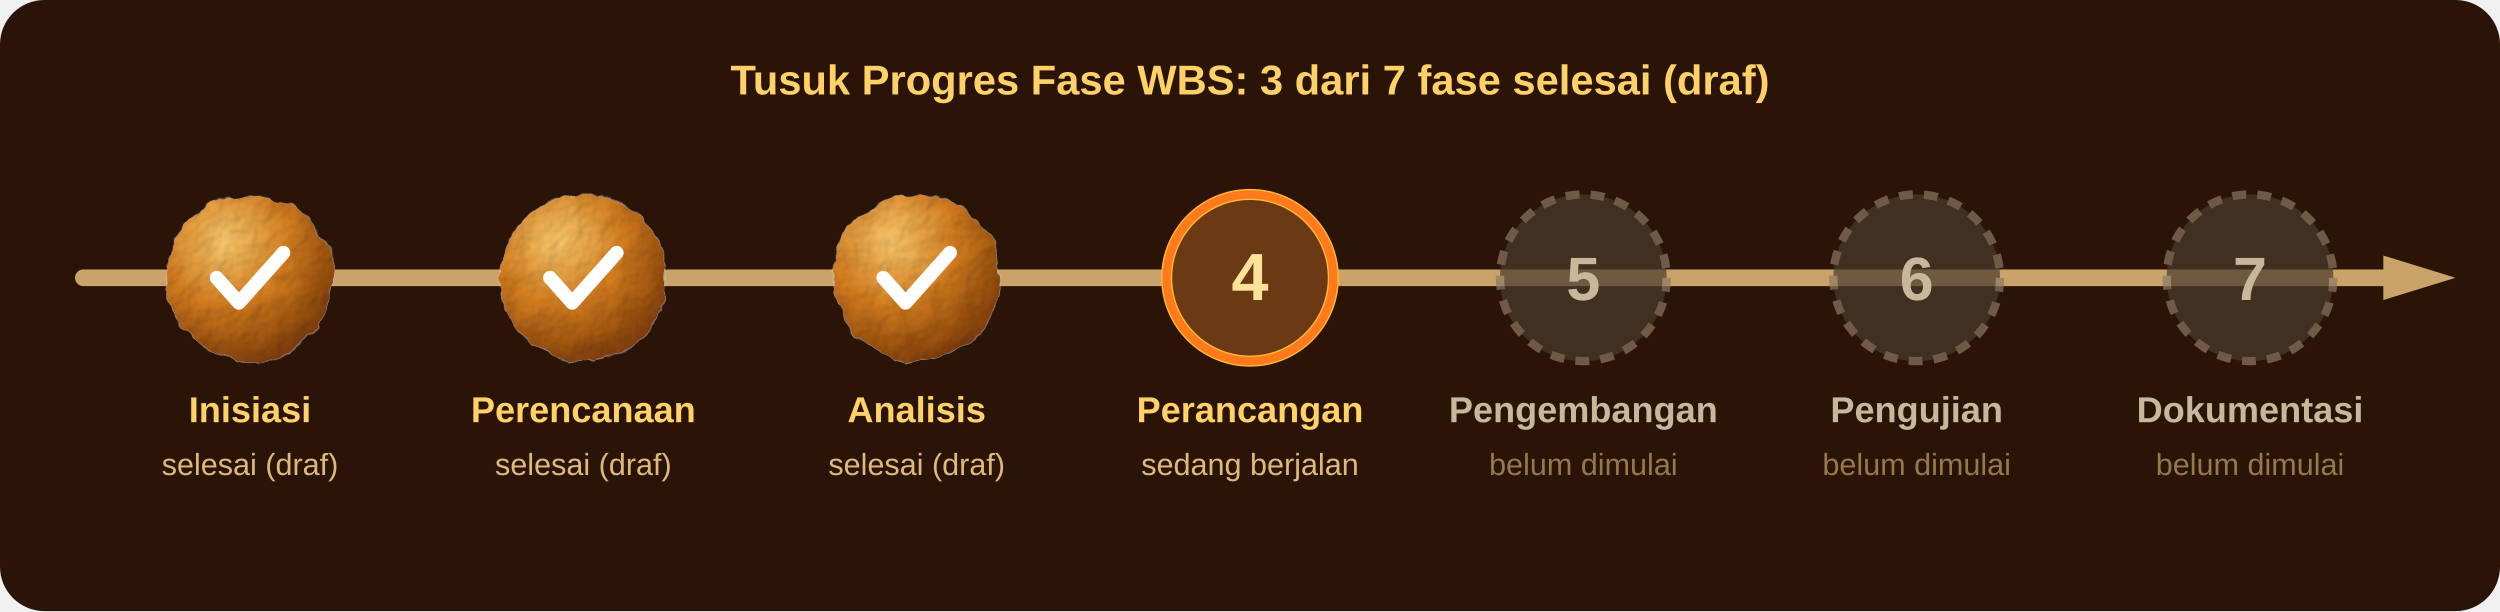
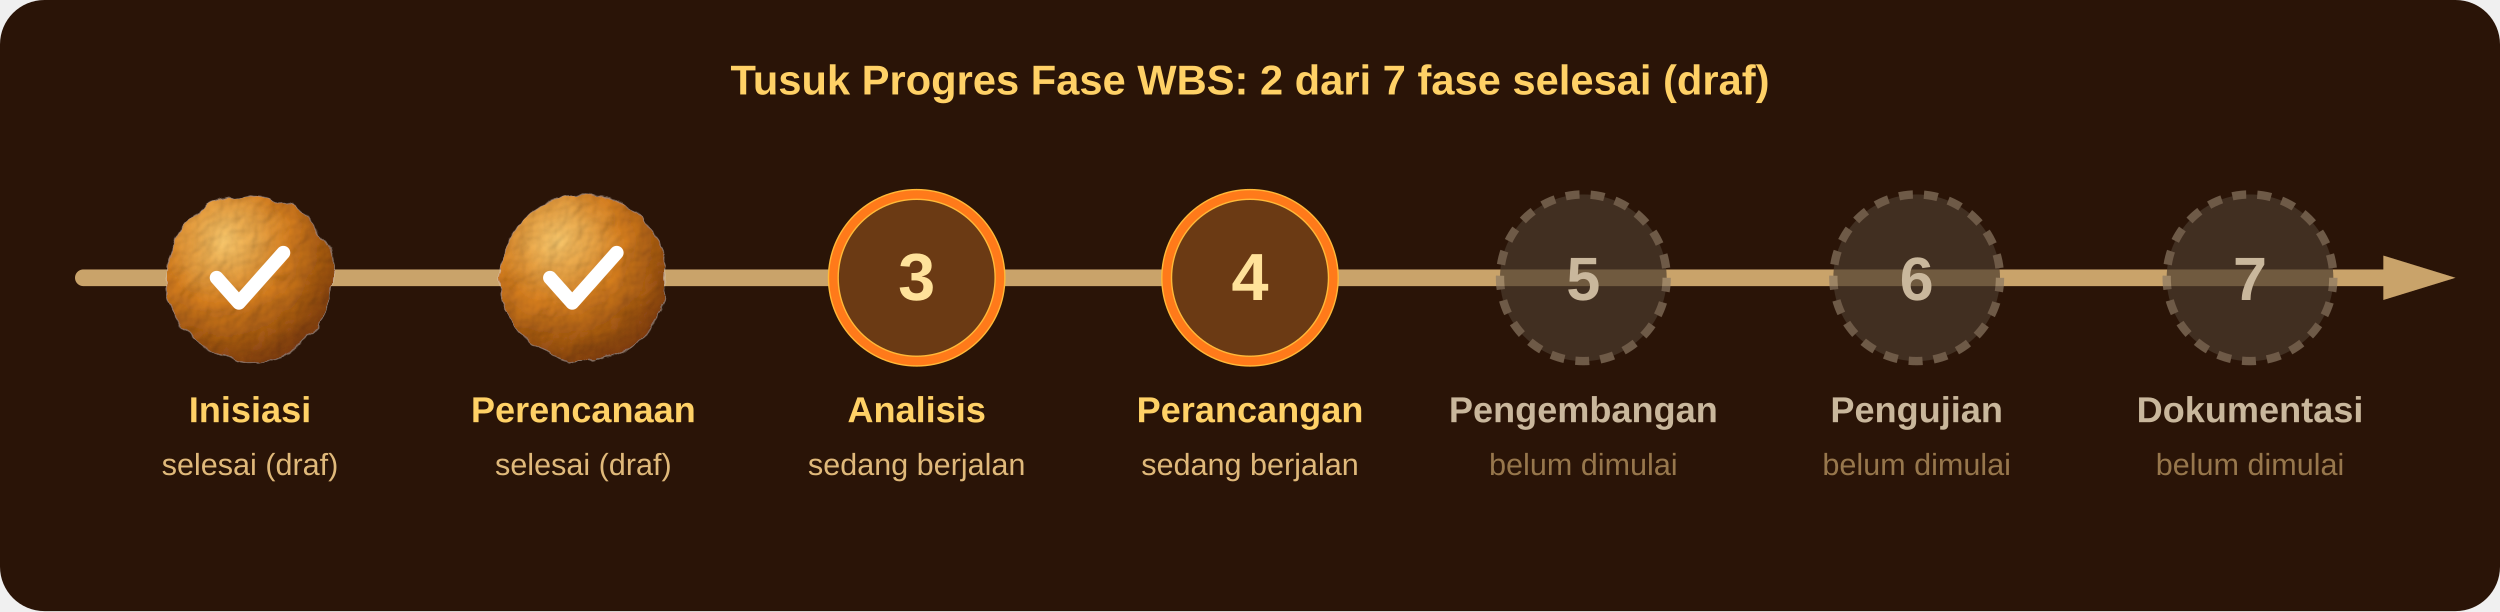
- <svg xmlns="http://www.w3.org/2000/svg" viewBox="0 0 900 220" width="900" height="220" role="img" aria-label="Tusuk progres fase WBS: fase 1, 2, dan 3 selesai sebagai draf, fase 4 sedang berjalan, tiga fase lain belum dimulai">
+ <svg xmlns="http://www.w3.org/2000/svg" viewBox="0 0 900 220" width="900" height="220" role="img" aria-label="Tusuk progres fase WBS: fase 1 dan 2 selesai sebagai draf, fase 3 dan 4 sedang berjalan, tiga fase lain belum dimulai">
  <defs>
    <radialGradient id="ball" cx=".35" cy=".28" r=".85">
      <stop offset="0" stop-color="#ffd27a" />
      <stop offset=".45" stop-color="#d98424" />
      <stop offset="1" stop-color="#6e3109" />
    </radialGradient>
    <filter id="crisp" x="-20%" y="-20%" width="140%" height="140%">
      <feTurbulence type="fractalNoise" baseFrequency="0.12" numOctaves="3" seed="7" result="n" />
      <feDisplacementMap in="SourceGraphic" in2="n" scale="4" xChannelSelector="R" yChannelSelector="G" result="d" />
      <feDiffuseLighting in="n" lighting-color="#fff0cf" surfaceScale="2.5" result="l">
        <feDistantLight azimuth="225" elevation="60" />
      </feDiffuseLighting>
      <feBlend in="d" in2="l" mode="multiply" result="m" />
      <feComposite in="m" in2="d" operator="in" />
    </filter>
    <style>.pl{animation:pl 1.6s ease-in-out infinite}@keyframes pl{0%,100%{opacity:1}50%{opacity:.35}}</style>
  </defs>
  <rect width="900" height="220" rx="16" fill="#2a1407" />
-   <text x="450" y="34" text-anchor="middle" font-family="Verdana,Arial,sans-serif" font-size="15" font-weight="bold" fill="#ffd166">Tusuk Progres Fase WBS: 3 dari 7 fase selesai (draf)</text>
+   <text x="450" y="34" text-anchor="middle" font-family="Verdana,Arial,sans-serif" font-size="15" font-weight="bold" fill="#ffd166">Tusuk Progres Fase WBS: 2 dari 7 fase selesai (draf)</text>
  <line x1="30" y1="100" x2="858" y2="100" stroke="#c9a36a" stroke-width="6" stroke-linecap="round" />
  <polygon points="858,92 884,100 858,108" fill="#c9a36a" />
  <circle cx="90" cy="100" r="30" fill="url(#ball)" filter="url(#crisp)" />
  <path d="M78 100l8 9 16-18" stroke="#fff" stroke-width="5" fill="none" stroke-linecap="round" stroke-linejoin="round" />
  <text x="90" y="152" font-family="Verdana,Arial,sans-serif" text-anchor="middle" font-size="13" font-weight="bold" fill="#ffd166">Inisiasi</text>
  <text x="90" y="171" font-family="Verdana,Arial,sans-serif" text-anchor="middle" font-size="11" fill="#e0b97a" opacity="1">selesai (draf)</text>
  <circle cx="210" cy="100" r="30" fill="url(#ball)" filter="url(#crisp)" />
  <path d="M198 100l8 9 16-18" stroke="#fff" stroke-width="5" fill="none" stroke-linecap="round" stroke-linejoin="round" />
  <text x="210" y="152" font-family="Verdana,Arial,sans-serif" text-anchor="middle" font-size="13" font-weight="bold" fill="#ffd166">Perencanaan</text>
  <text x="210" y="171" font-family="Verdana,Arial,sans-serif" text-anchor="middle" font-size="11" fill="#e0b97a" opacity="1">selesai (draf)</text>
-   <circle cx="330" cy="100" r="30" fill="url(#ball)" filter="url(#crisp)" />
-   <path d="M318 100l8 9 16-18" stroke="#fff" stroke-width="5" fill="none" stroke-linecap="round" stroke-linejoin="round" />
+   <circle cx="330" cy="100" r="30" fill="#6b3a14" stroke="#ffb938" stroke-width="4" />
+   <circle class="pl" cx="330" cy="100" r="30" fill="none" stroke="#ff7a1a" stroke-width="3">
+     <animate attributeName="r" values="30;40;30" dur="1.6s" repeatCount="indefinite" />
+   </circle>
+   <text x="330" y="108" font-family="Verdana,Arial,sans-serif" text-anchor="middle" font-size="24" font-weight="bold" fill="#ffe29a">3</text>
  <text x="330" y="152" font-family="Verdana,Arial,sans-serif" text-anchor="middle" font-size="13" font-weight="bold" fill="#ffd166">Analisis</text>
-   <text x="330" y="171" font-family="Verdana,Arial,sans-serif" text-anchor="middle" font-size="11" fill="#e0b97a" opacity="1">selesai (draf)</text>
+   <text x="330" y="171" font-family="Verdana,Arial,sans-serif" text-anchor="middle" font-size="11" fill="#e0b97a" opacity="1">sedang berjalan</text>
  <circle cx="450" cy="100" r="30" fill="#6b3a14" stroke="#ffb938" stroke-width="4" />
  <circle class="pl" cx="450" cy="100" r="30" fill="none" stroke="#ff7a1a" stroke-width="3">
    <animate attributeName="r" values="30;40;30" dur="1.6s" repeatCount="indefinite" />
  </circle>
  <text x="450" y="108" font-family="Verdana,Arial,sans-serif" text-anchor="middle" font-size="24" font-weight="bold" fill="#ffe29a">4</text>
  <text x="450" y="152" font-family="Verdana,Arial,sans-serif" text-anchor="middle" font-size="13" font-weight="bold" fill="#ffd166">Perancangan</text>
  <text x="450" y="171" font-family="Verdana,Arial,sans-serif" text-anchor="middle" font-size="11" fill="#e0b97a" opacity="1">sedang berjalan</text>
  <circle cx="570" cy="100" r="30" fill="#4a3a2c" opacity=".7" stroke="#8a7762" stroke-width="3" stroke-dasharray="5 4" />
  <text x="570" y="108" font-family="Verdana,Arial,sans-serif" text-anchor="middle" font-size="22" font-weight="bold" fill="#c9b79c">5</text>
  <text x="570" y="152" font-family="Verdana,Arial,sans-serif" text-anchor="middle" font-size="13" font-weight="bold" fill="#c9b79c">Pengembangan</text>
  <text x="570" y="171" font-family="Verdana,Arial,sans-serif" text-anchor="middle" font-size="11" fill="#e0b97a" opacity="0.6">belum dimulai</text>
  <circle cx="690" cy="100" r="30" fill="#4a3a2c" opacity=".7" stroke="#8a7762" stroke-width="3" stroke-dasharray="5 4" />
  <text x="690" y="108" font-family="Verdana,Arial,sans-serif" text-anchor="middle" font-size="22" font-weight="bold" fill="#c9b79c">6</text>
  <text x="690" y="152" font-family="Verdana,Arial,sans-serif" text-anchor="middle" font-size="13" font-weight="bold" fill="#c9b79c">Pengujian</text>
  <text x="690" y="171" font-family="Verdana,Arial,sans-serif" text-anchor="middle" font-size="11" fill="#e0b97a" opacity="0.6">belum dimulai</text>
  <circle cx="810" cy="100" r="30" fill="#4a3a2c" opacity=".7" stroke="#8a7762" stroke-width="3" stroke-dasharray="5 4" />
  <text x="810" y="108" font-family="Verdana,Arial,sans-serif" text-anchor="middle" font-size="22" font-weight="bold" fill="#c9b79c">7</text>
  <text x="810" y="152" font-family="Verdana,Arial,sans-serif" text-anchor="middle" font-size="13" font-weight="bold" fill="#c9b79c">Dokumentasi</text>
  <text x="810" y="171" font-family="Verdana,Arial,sans-serif" text-anchor="middle" font-size="11" fill="#e0b97a" opacity="0.6">belum dimulai</text>
</svg>
